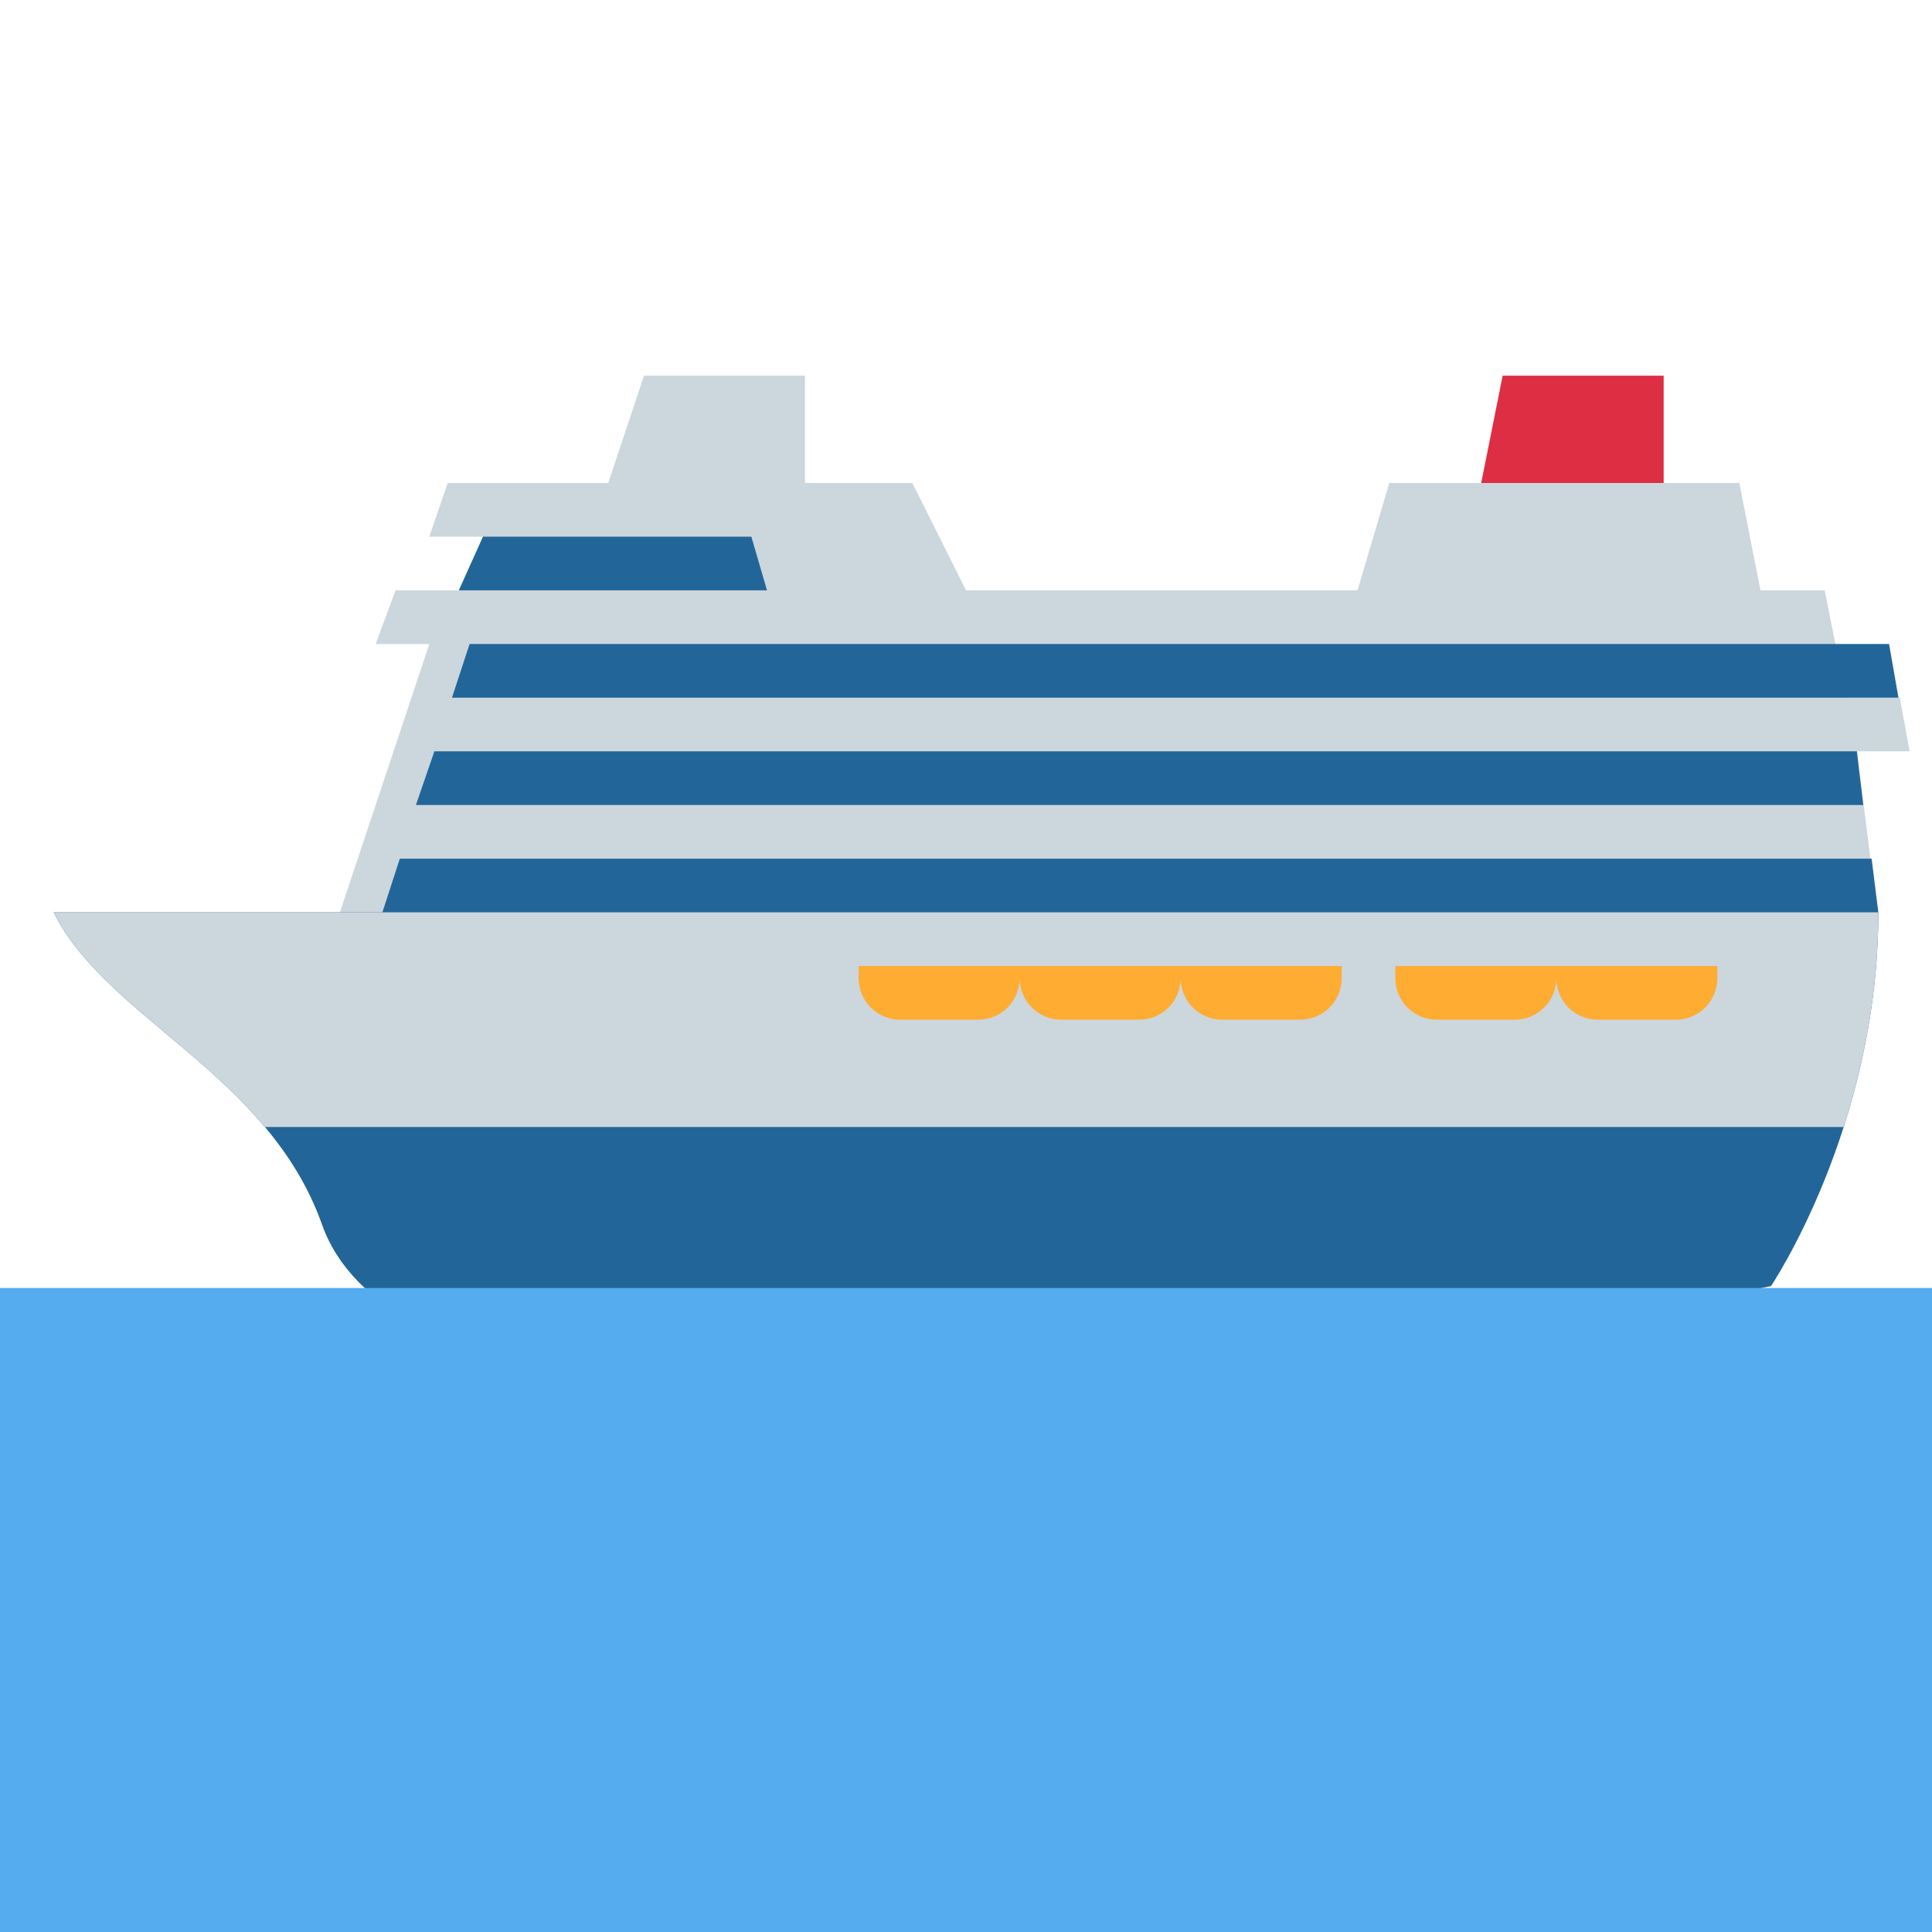
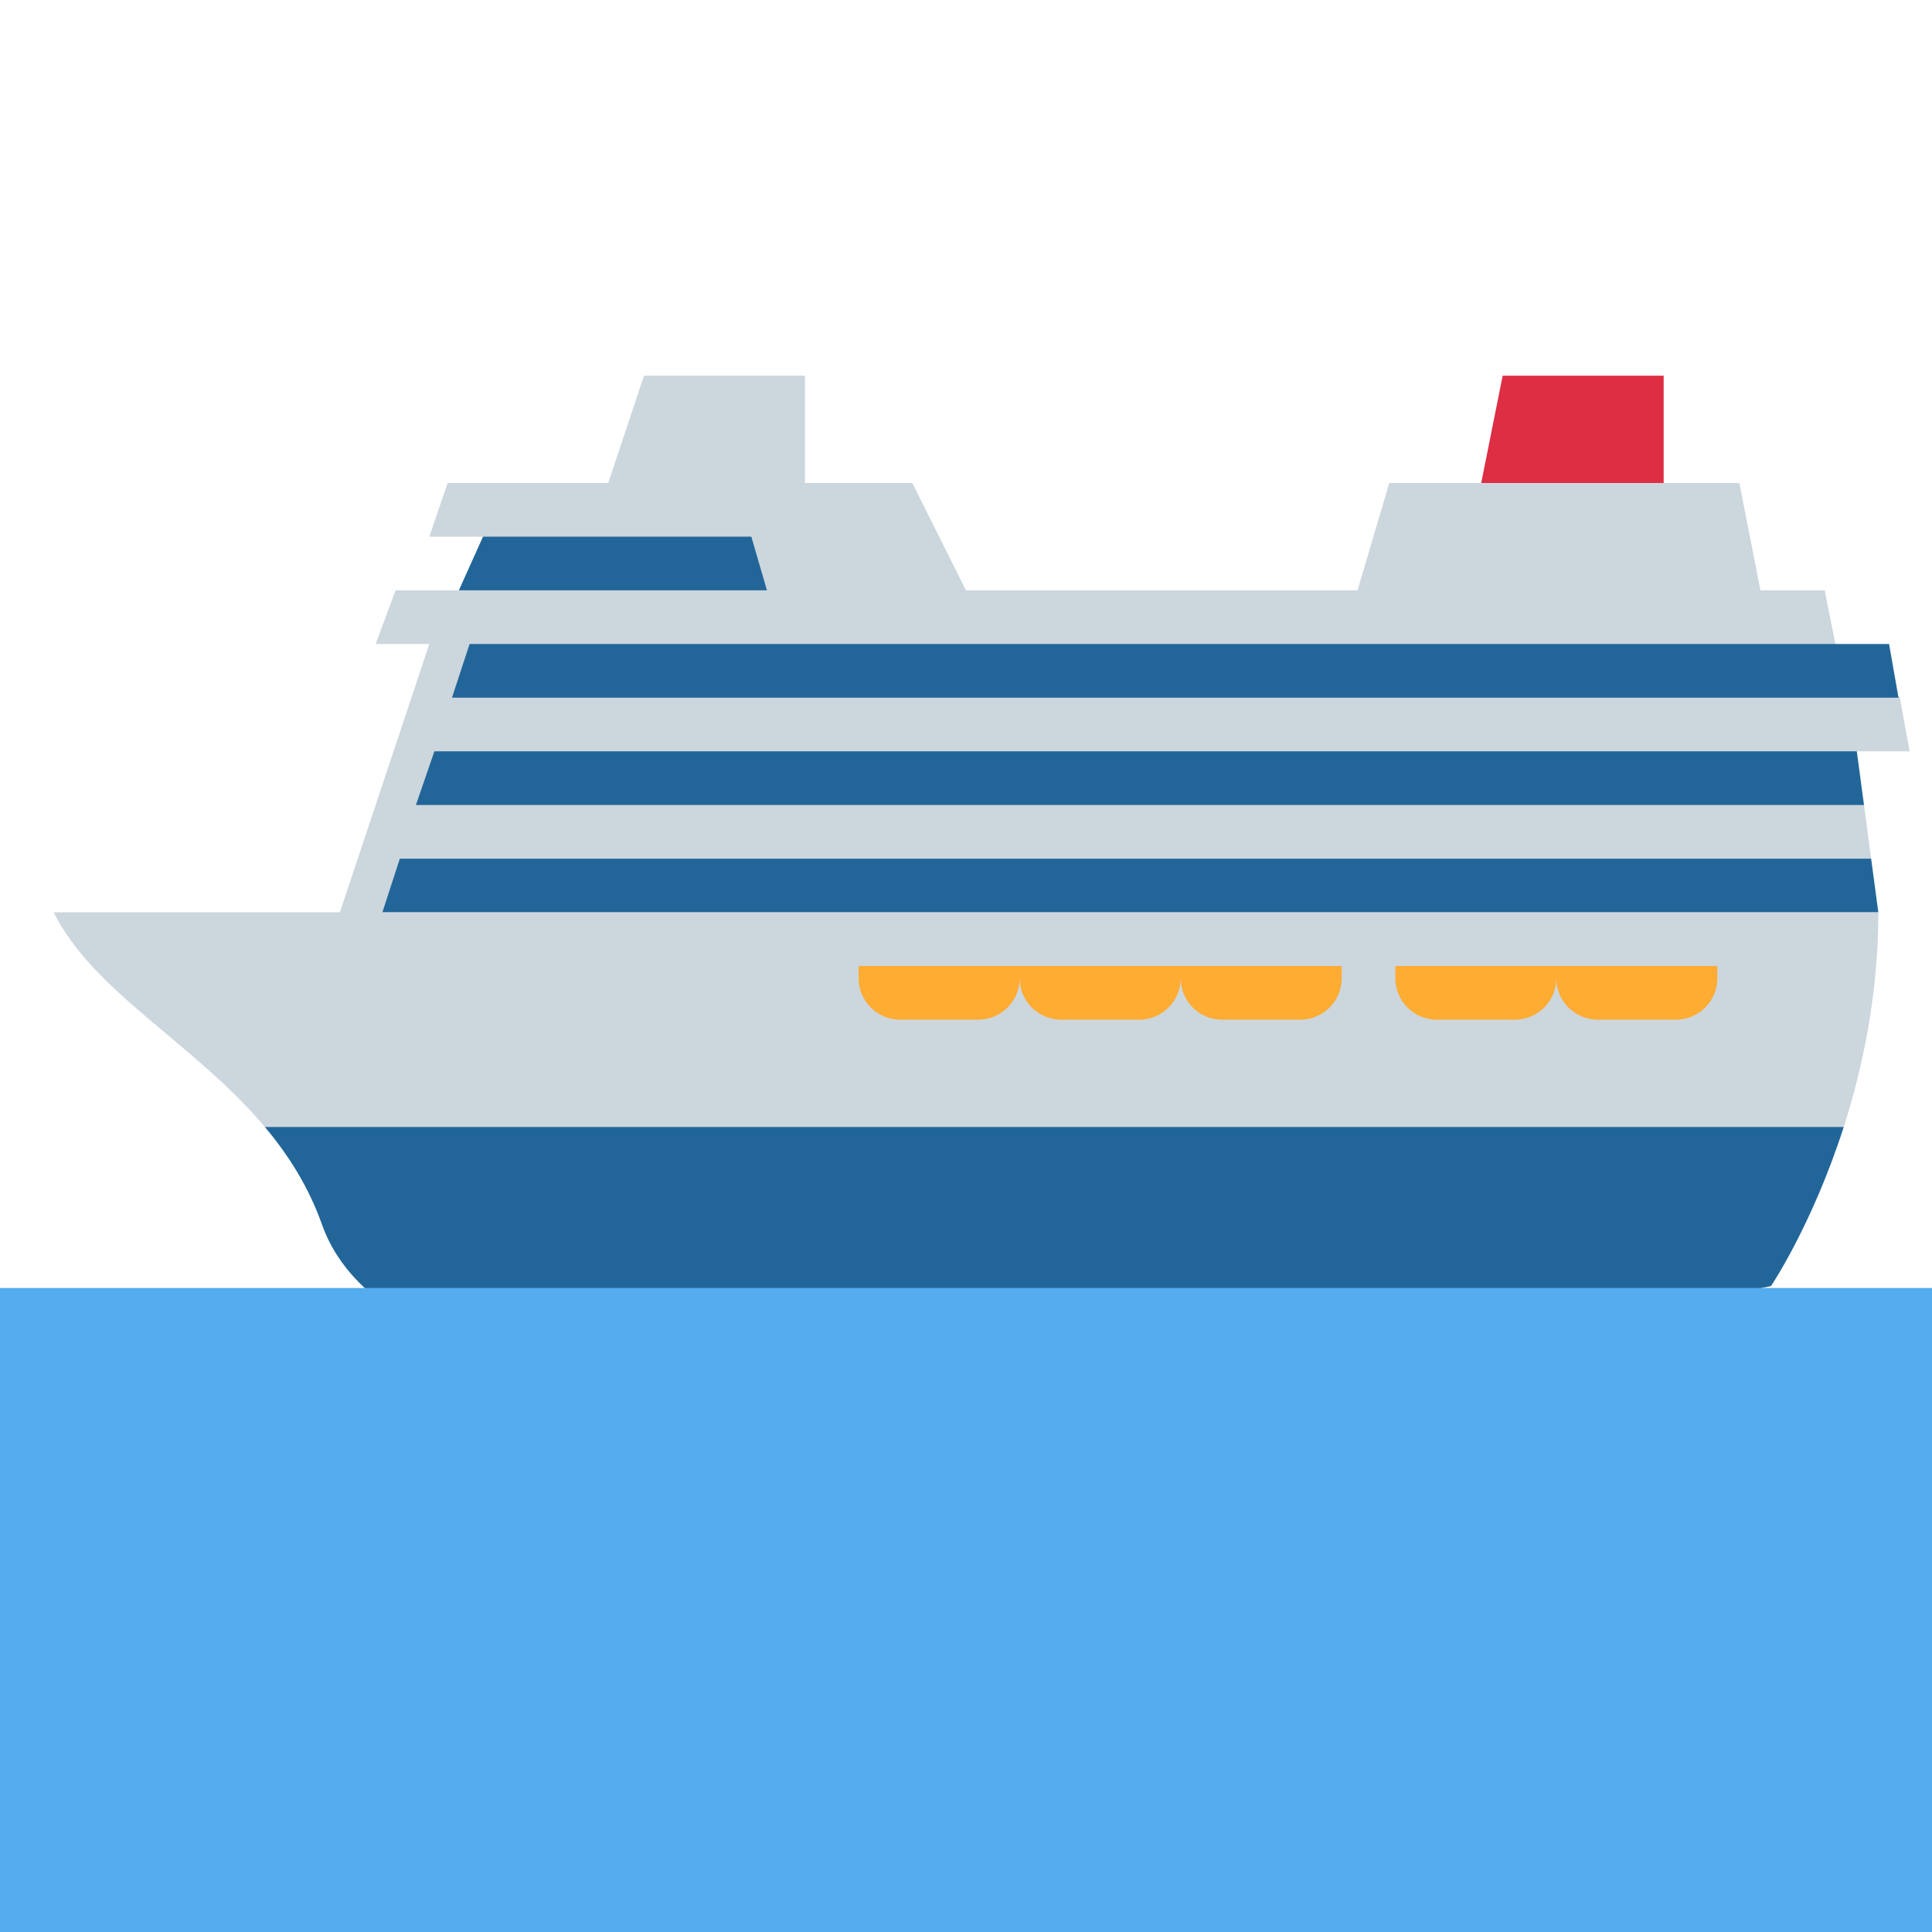
<svg xmlns="http://www.w3.org/2000/svg" viewBox="0 0 36 36">
  <path fill="#DD2E44" d="M31 12h-4l1-5h3z" />
-   <path fill="#CCD6DD" d="M33 12h-8l.887-3h6.523z" />
-   <path fill="#CCD6DD" d="M35.583 14l-.183-1h-1l-.4-2H18l-1-2H8.342L8 10h1l-.45 1H7.371L7 12h1l-2 6h28.531l.453-.969L34.6 14z" />
-   <path fill="#CCD6DD" d="M15 10h-4l1-3h3z" />
-   <path fill="#269" d="M14 10H9l-.45 1h5.742zm21.375 3H8.422l.328-1H35.2zm-.656 2H7.75l.344-1H34.6zM35 17H7.125l.325-1h27.425zm-2 6.964S35 21 35 17H1c1 2 4 3 5 5.817 2.272 6.401 27 1.147 27 1.147z" />
-   <path fill="#CCD6DD" d="M4.937 21h29.417c.358-1.114.646-2.481.646-4H1c.75 1.5 2.624 2.438 3.937 4z" />
+   <g fill="#ccd6dd">
+     <path d="M 33,12 h-8 l 0.887,-3 h6.523 l 0.59,3 Z" />
+     <path d="M 15,10 h-4 l 1,-3 h3 v3 Z" />
+     <path d="M 8.342,9 h8.658 l 1,2 h14 h2 l 0.2,1 l 1.201,1 l 0.182,1 h-0.984 l -0.266,0.5 l 0.4,0.5 l 0.133,1 l -0.2,0.5 l 0.334,0.5 l -1,1 h-28 l 2,-6 h-1 l 0.371,-1 h1.179 l 0.45,-0.3 v-0.7 h-1 l 0.342,-1 Z" />
+   </g>
+   <g fill="#269">
+     <path d="M 9,10 h5 l 0.291,1 h-5.741 l 0.45,-1 Z" />
+     <path d="M 8.75,12 h26.45 l 0.176,1 h-26.954 l 0.328,-1 Z" />
+     <path d="M 34.599,14 l 0.134,1 h-26.983 l 0.344,-1 h26.505 Z" />
+     <path d="M 35,17 h-27.875 l 0.325,-1 h27.416 l 0.134,1 Z" />
+   </g>
+   <path fill="#269" d="M 33,23.964 s 0.77,-1.142 1.355,-2.964 l -2.355,-2 h-27 l -0.064,2 c 0.438,0.522 0.814,1.113 1.064,1.818 c 2.272,6.4 27,1.146 27,1.146 Z" />
+   <path fill="#ccd6dd" d="M 1,17 c 0.75,1.5 2.624,2.437 3.936,4 h29.419 c 0.357,-1.114 0.645,-2.482 0.645,-4 h-34 Z" />
  <path fill="#55ACEE" d="M0 24h36v12H0z" />
-   <path d="M16 18v.229c0 .426.345.771.771.771h1.458c.426 0 .771-.345.771-.771V18h-3zm3 0v.229c0 .426.346.771.771.771h1.457c.426 0 .772-.345.772-.771V18h-3zm3 0v.229c0 .426.346.771.771.771h1.457c.426 0 .772-.345.772-.771V18h-3zm4 0v.229c0 .426.346.771.771.771h1.457c.426 0 .772-.345.772-.771V18h-3zm3 0v.229c0 .426.346.771.771.771h1.457c.426 0 .772-.345.772-.771V18h-3z" fill="#FFAC33" />
+   <path d="M 16,18 h3 v0.229 a 0.771,0.771 0 01 -0.771,0.771 h-1.458 a 0.771,0.771 0 01 -0.771,-0.771 v-0.229 ZM 19,18 h3 v0.229 a 0.771,0.771 0 01 -0.771,0.771 h-1.458 a 0.771,0.771 0 01 -0.771,-0.771 v-0.229 ZM 22,18 h3 v0.229 a 0.771,0.771 0 01 -0.771,0.771 h-1.458 a 0.771,0.771 0 01 -0.771,-0.771 v-0.229 ZM 26,18 h3 v0.229 a 0.771,0.771 0 01 -0.771,0.771 h-1.458 a 0.771,0.771 0 01 -0.771,-0.771 v-0.229 ZM 29,18 h3 v0.229 a 0.771,0.771 0 01 -0.771,0.771 h-1.458 a 0.771,0.771 0 01 -0.771,-0.771 v-0.229 Z" fill="#FFAC33" />
</svg>
